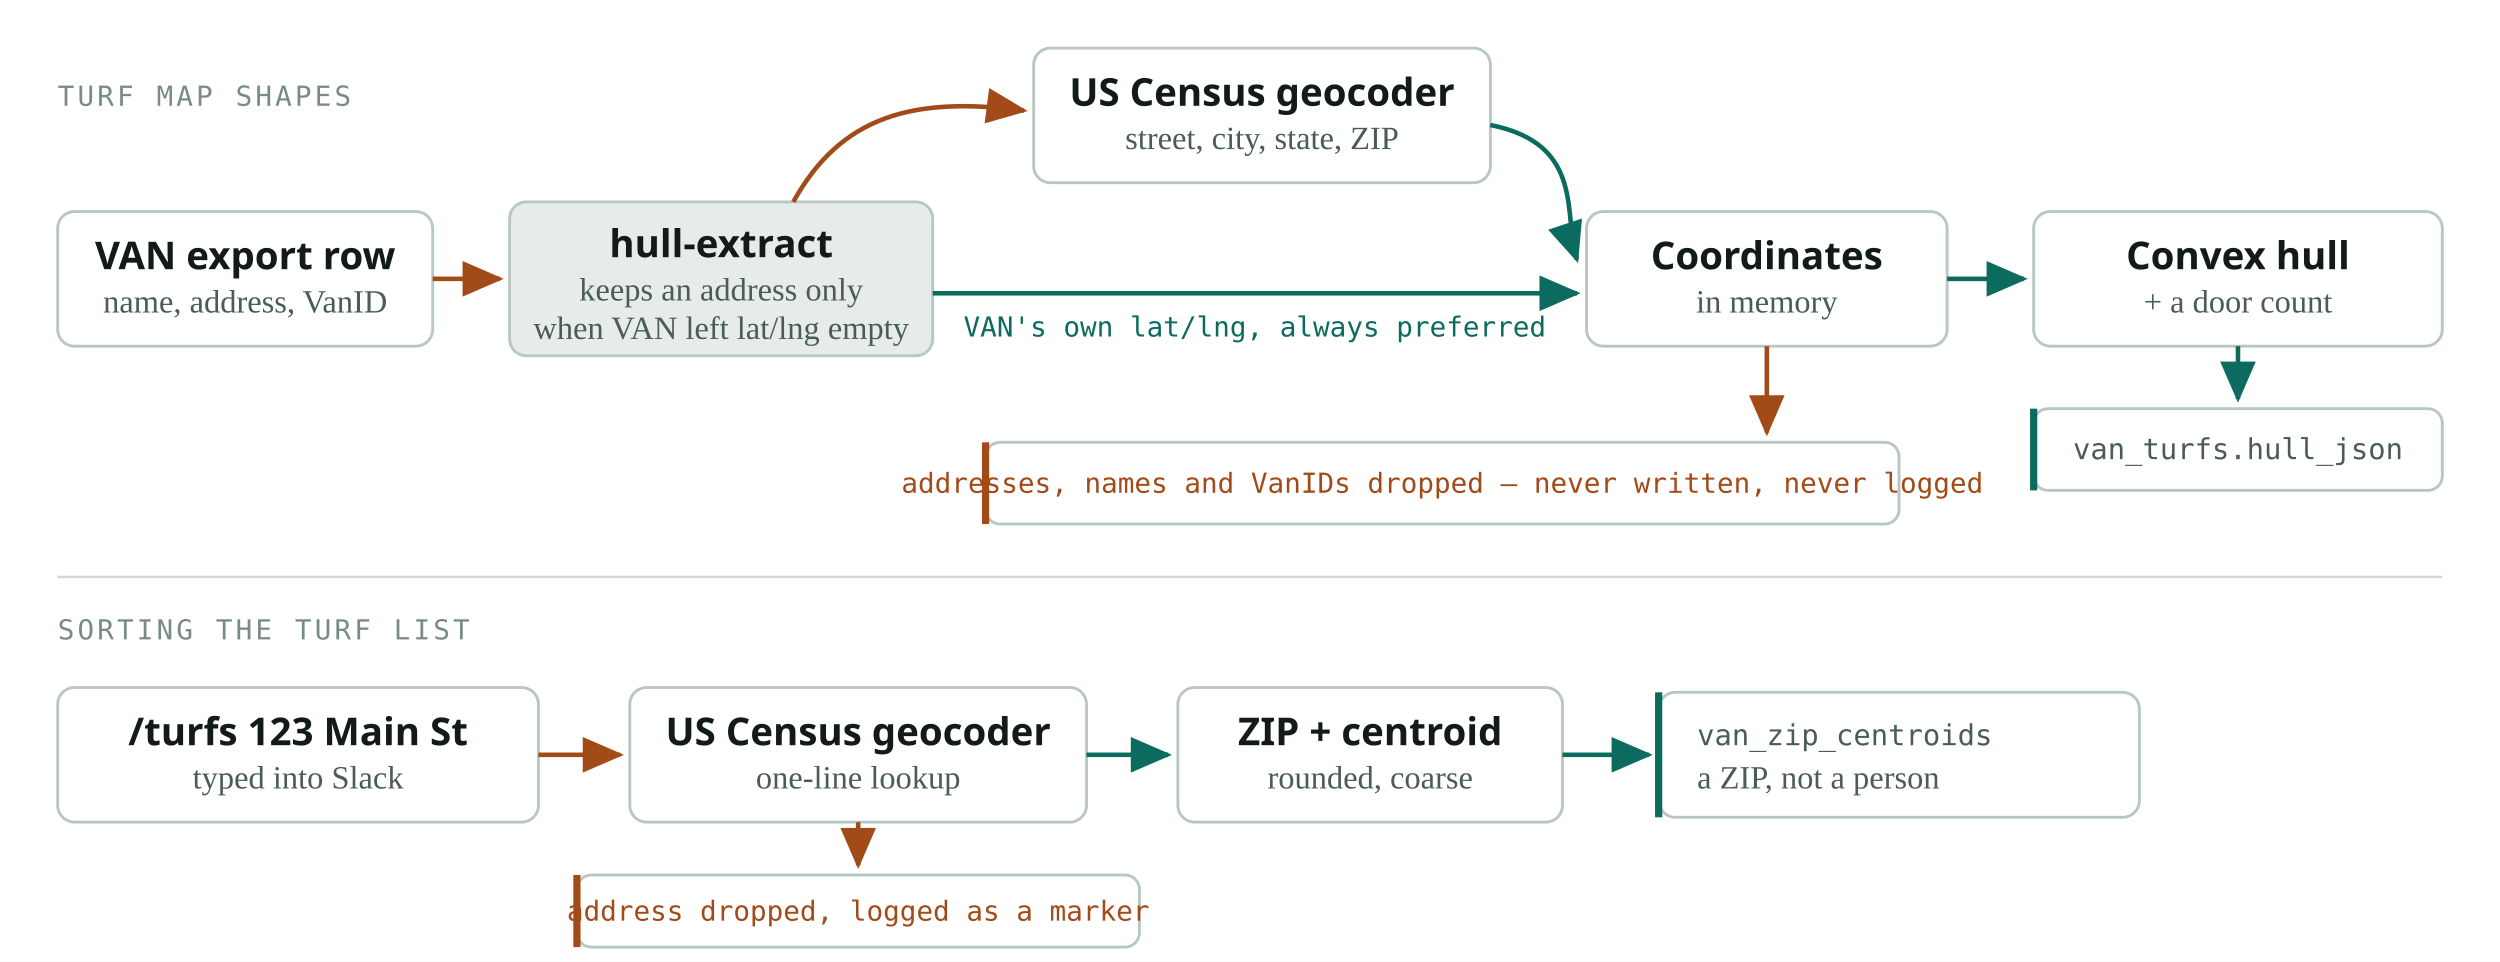
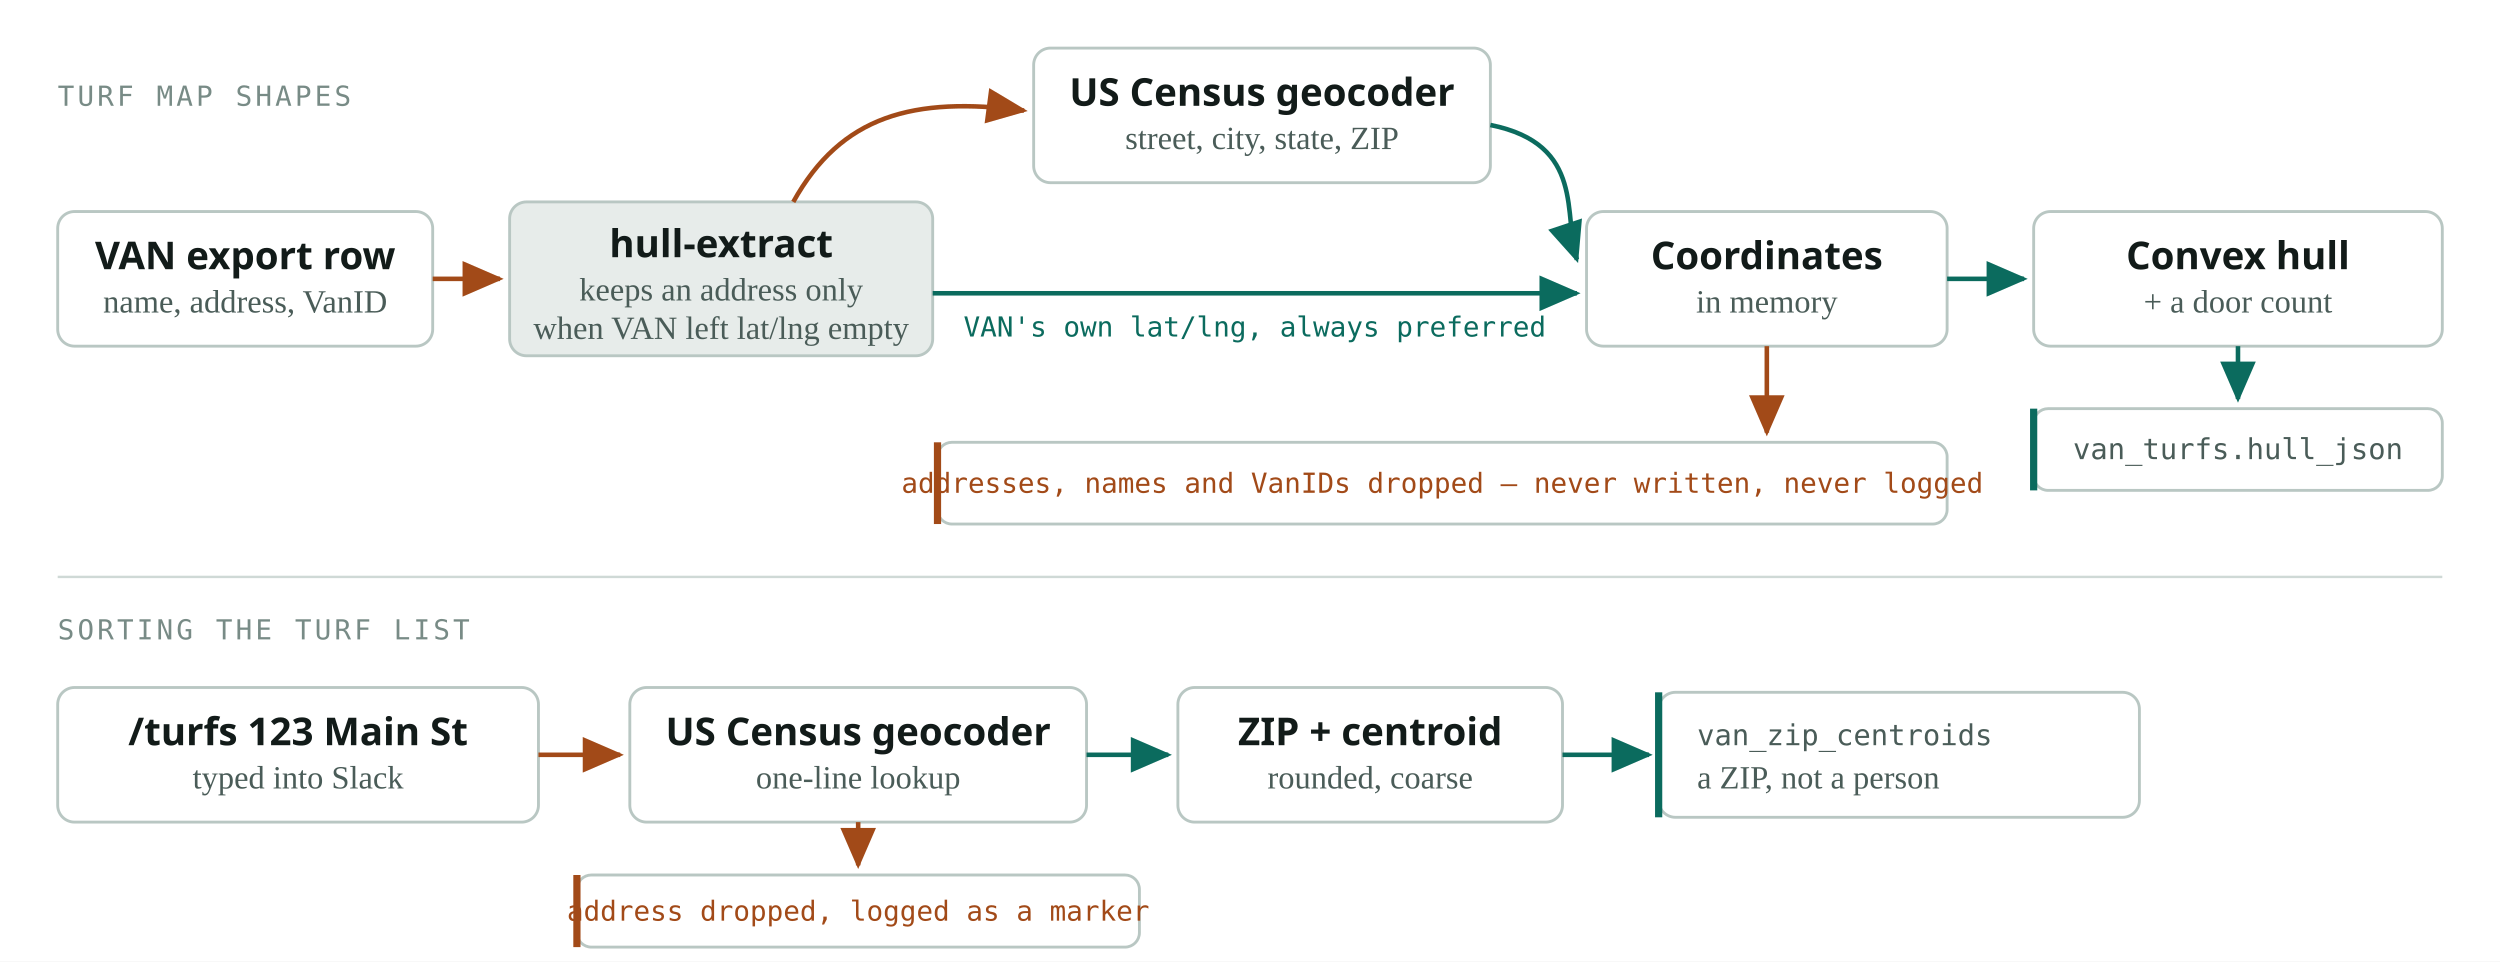
<svg xmlns="http://www.w3.org/2000/svg" id="fig-address" viewBox="0 0 1040 400" role="img" aria-label="Two address flows. Turf geometry: a VAN export row goes to hull-extract, which sends an address to the US Census geocoder only when VAN left latitude and longitude empty; coordinates exist in memory, become a convex hull and door count, and only that is stored while addresses are discarded. Separately, an address typed into the slash-turfs command is geocoded to a ZIP centroid which is cached, and the address is dropped.">
  <style>
    .bg     { fill: #ffffff; }
    text    { font-family: "Newsreader", Georgia, "Times New Roman", serif; }
    .box    { fill: #ffffff; stroke: #b9c7c3; stroke-width: 1.2; }
    .box-2  { fill: #e7ecea; stroke: #b9c7c3; stroke-width: 1.2; }
    .zone   { fill: none; stroke: #788b86; stroke-width: 1.4; stroke-dasharray: 7 5; }
    .band   { fill: none; stroke: #cfd9d6; stroke-width: 1; }
    .t-head { font-family: "IBM Plex Mono", Consolas, monospace; font-size: 11.5px; letter-spacing: 1.3px; fill: #788b86; }
    .t-title{ font-family: "Bricolage Grotesque", "Segoe UI", system-ui, sans-serif; font-size: 16px; font-weight: 600; fill: #121b19; }
    .t-sub  { font-size: 13.5px; fill: #4a5c58; }
    .t-mono { font-family: "IBM Plex Mono", Consolas, monospace; font-size: 12px; fill: #4a5c58; }
    .t-auth { font-family: "IBM Plex Mono", Consolas, monospace; font-size: 11.5px; fill: #0b6b5e; }
    .t-edge { font-family: "IBM Plex Mono", Consolas, monospace; font-size: 11.5px; fill: #788b86; }
    .t-flag { font-family: "IBM Plex Mono", Consolas, monospace; font-size: 11.5px; fill: #a24a18; }
    .t-safe { font-family: "IBM Plex Mono", Consolas, monospace; font-size: 11.5px; fill: #0b6b5e; }
    .t-enc  { font-family: "IBM Plex Mono", Consolas, monospace; font-size: 11.5px; fill: #61519c; }
    .t-zone { font-family: "IBM Plex Mono", Consolas, monospace; font-size: 12px; letter-spacing: 1px; fill: #788b86; }
    .e      { fill: none; stroke: #788b86; stroke-width: 1.4; }
    .e-pii  { fill: none; stroke: #a24a18; stroke-width: 1.9; }
    .e-safe { fill: none; stroke: #0b6b5e; stroke-width: 1.9; }
    .e-sig  { fill: none; stroke: #788b86; stroke-width: 1.4; stroke-dasharray: 6 4; }
    .ah     { fill: #788b86; }
    .ah-pii { fill: #a24a18; }
    .ah-safe{ fill: #0b6b5e; }
    .rule-pii { stroke: #a24a18; }
    .rule-enc { stroke: #61519c; }
    .rule-safe{ stroke: #0b6b5e; }
</style>
  <rect class="bg" x="0" y="0" width="1040" height="400" />
  <defs>
    <marker id="a2" markerWidth="9" markerHeight="9" refX="8.2" refY="4.5" orient="auto">
      <polygon class="ah" points="0,0.6 9,4.5 0,8.4" />
    </marker>
    <marker id="a2-pii" markerWidth="9" markerHeight="9" refX="8.2" refY="4.5" orient="auto">
      <polygon class="ah-pii" points="0,0.6 9,4.5 0,8.4" />
    </marker>
    <marker id="a2-safe" markerWidth="9" markerHeight="9" refX="8.2" refY="4.5" orient="auto">
      <polygon class="ah-safe" points="0,0.6 9,4.5 0,8.4" />
    </marker>
  </defs>
  <text class="t-head" x="24" y="44">TURF MAP SHAPES</text>
  <rect class="box" x="24" y="88" width="156" height="56" rx="7" />
  <text class="t-title" x="102" y="112" text-anchor="middle">VAN export row</text>
  <text class="t-sub" x="102" y="130" text-anchor="middle">name, address, VanID</text>
  <line class="e-pii" x1="180" y1="116" x2="208" y2="116" marker-end="url(#a2-pii)" />
  <rect class="box-2" x="212" y="84" width="176" height="64" rx="7" />
  <text class="t-title" x="300" y="107" text-anchor="middle">hull-extract</text>
  <text class="t-sub" x="300" y="125" text-anchor="middle">keeps an address only</text>
  <text class="t-sub" x="300" y="141" text-anchor="middle">when VAN left lat/lng empty</text>
  <path class="e-pii" d="M330 84 C 350 48, 380 40, 426 46" marker-end="url(#a2-pii)" />
  <rect class="box" x="430" y="20" width="190" height="56" rx="7" />
  <text class="t-title" x="525" y="44" text-anchor="middle">US Census geocoder</text>
  <text class="t-sub" x="525" y="62" text-anchor="middle">street, city, state, ZIP</text>
  <path class="e-safe" d="M620 52 C 660 60, 650 90, 656 108" marker-end="url(#a2-safe)" />
  <line class="e-safe" x1="388" y1="122" x2="656" y2="122" marker-end="url(#a2-safe)" />
  <text class="t-safe" x="522" y="140" text-anchor="middle">VAN's own lat/lng, always preferred</text>
  <rect class="box" x="660" y="88" width="150" height="56" rx="7" />
  <text class="t-title" x="735" y="112" text-anchor="middle">Coordinates</text>
  <text class="t-sub" x="735" y="130" text-anchor="middle">in memory</text>
  <line class="e-safe" x1="810" y1="116" x2="842" y2="116" marker-end="url(#a2-safe)" />
  <rect class="box" x="846" y="88" width="170" height="56" rx="7" />
  <text class="t-title" x="931" y="112" text-anchor="middle">Convex hull</text>
  <text class="t-sub" x="931" y="130" text-anchor="middle">+ a door count</text>
  <line class="e-safe" x1="931" y1="144" x2="931" y2="166" marker-end="url(#a2-safe)" />
  <rect class="box" x="846" y="170" width="170" height="34" rx="6" />
  <line class="rule-safe" x1="846" y1="170" x2="846" y2="204" stroke-width="3" />
  <text class="t-mono" x="931" y="191" text-anchor="middle">van_turfs.hull_json</text>
  <line class="e-pii" x1="735" y1="144" x2="735" y2="180" marker-end="url(#a2-pii)" />
-   <rect class="box" x="410" y="184" width="380" height="34" rx="6" />
-   <line class="rule-pii" x1="410" y1="184" x2="410" y2="218" stroke-width="3" />
+   <rect class="box" x="390" y="184" width="420" height="34" rx="6" />
+   <line class="rule-pii" x1="390" y1="184" x2="390" y2="218" stroke-width="3" />
  <text class="t-flag" x="600" y="205" text-anchor="middle">addresses, names and VanIDs dropped — never written, never logged</text>
  <line class="band" x1="24" y1="240" x2="1016" y2="240" />
  <text class="t-head" x="24" y="266">SORTING THE TURF LIST</text>
  <rect class="box" x="24" y="286" width="200" height="56" rx="7" />
  <text class="t-title" x="124" y="310" text-anchor="middle">/turfs 123 Main St</text>
  <text class="t-sub" x="124" y="328" text-anchor="middle">typed into Slack</text>
  <line class="e-pii" x1="224" y1="314" x2="258" y2="314" marker-end="url(#a2-pii)" />
  <rect class="box" x="262" y="286" width="190" height="56" rx="7" />
  <text class="t-title" x="357" y="310" text-anchor="middle">US Census geocoder</text>
  <text class="t-sub" x="357" y="328" text-anchor="middle">one-line lookup</text>
  <line class="e-pii" x1="357" y1="342" x2="357" y2="360" marker-end="url(#a2-pii)" />
  <rect class="box" x="240" y="364" width="234" height="30" rx="6" />
  <line class="rule-pii" x1="240" y1="364" x2="240" y2="394" stroke-width="3" />
  <text class="t-flag" x="357" y="383" text-anchor="middle">address dropped, logged as a marker</text>
  <line class="e-safe" x1="452" y1="314" x2="486" y2="314" marker-end="url(#a2-safe)" />
  <rect class="box" x="490" y="286" width="160" height="56" rx="7" />
  <text class="t-title" x="570" y="310" text-anchor="middle">ZIP + centroid</text>
  <text class="t-sub" x="570" y="328" text-anchor="middle">rounded, coarse</text>
  <line class="e-safe" x1="650" y1="314" x2="686" y2="314" marker-end="url(#a2-safe)" />
  <rect class="box" x="690" y="288" width="200" height="52" rx="7" />
  <line class="rule-safe" x1="690" y1="288" x2="690" y2="340" stroke-width="3" />
  <text class="t-mono" x="706" y="310">van_zip_centroids</text>
  <text class="t-sub" x="706" y="328">a ZIP, not a person</text>
</svg>
